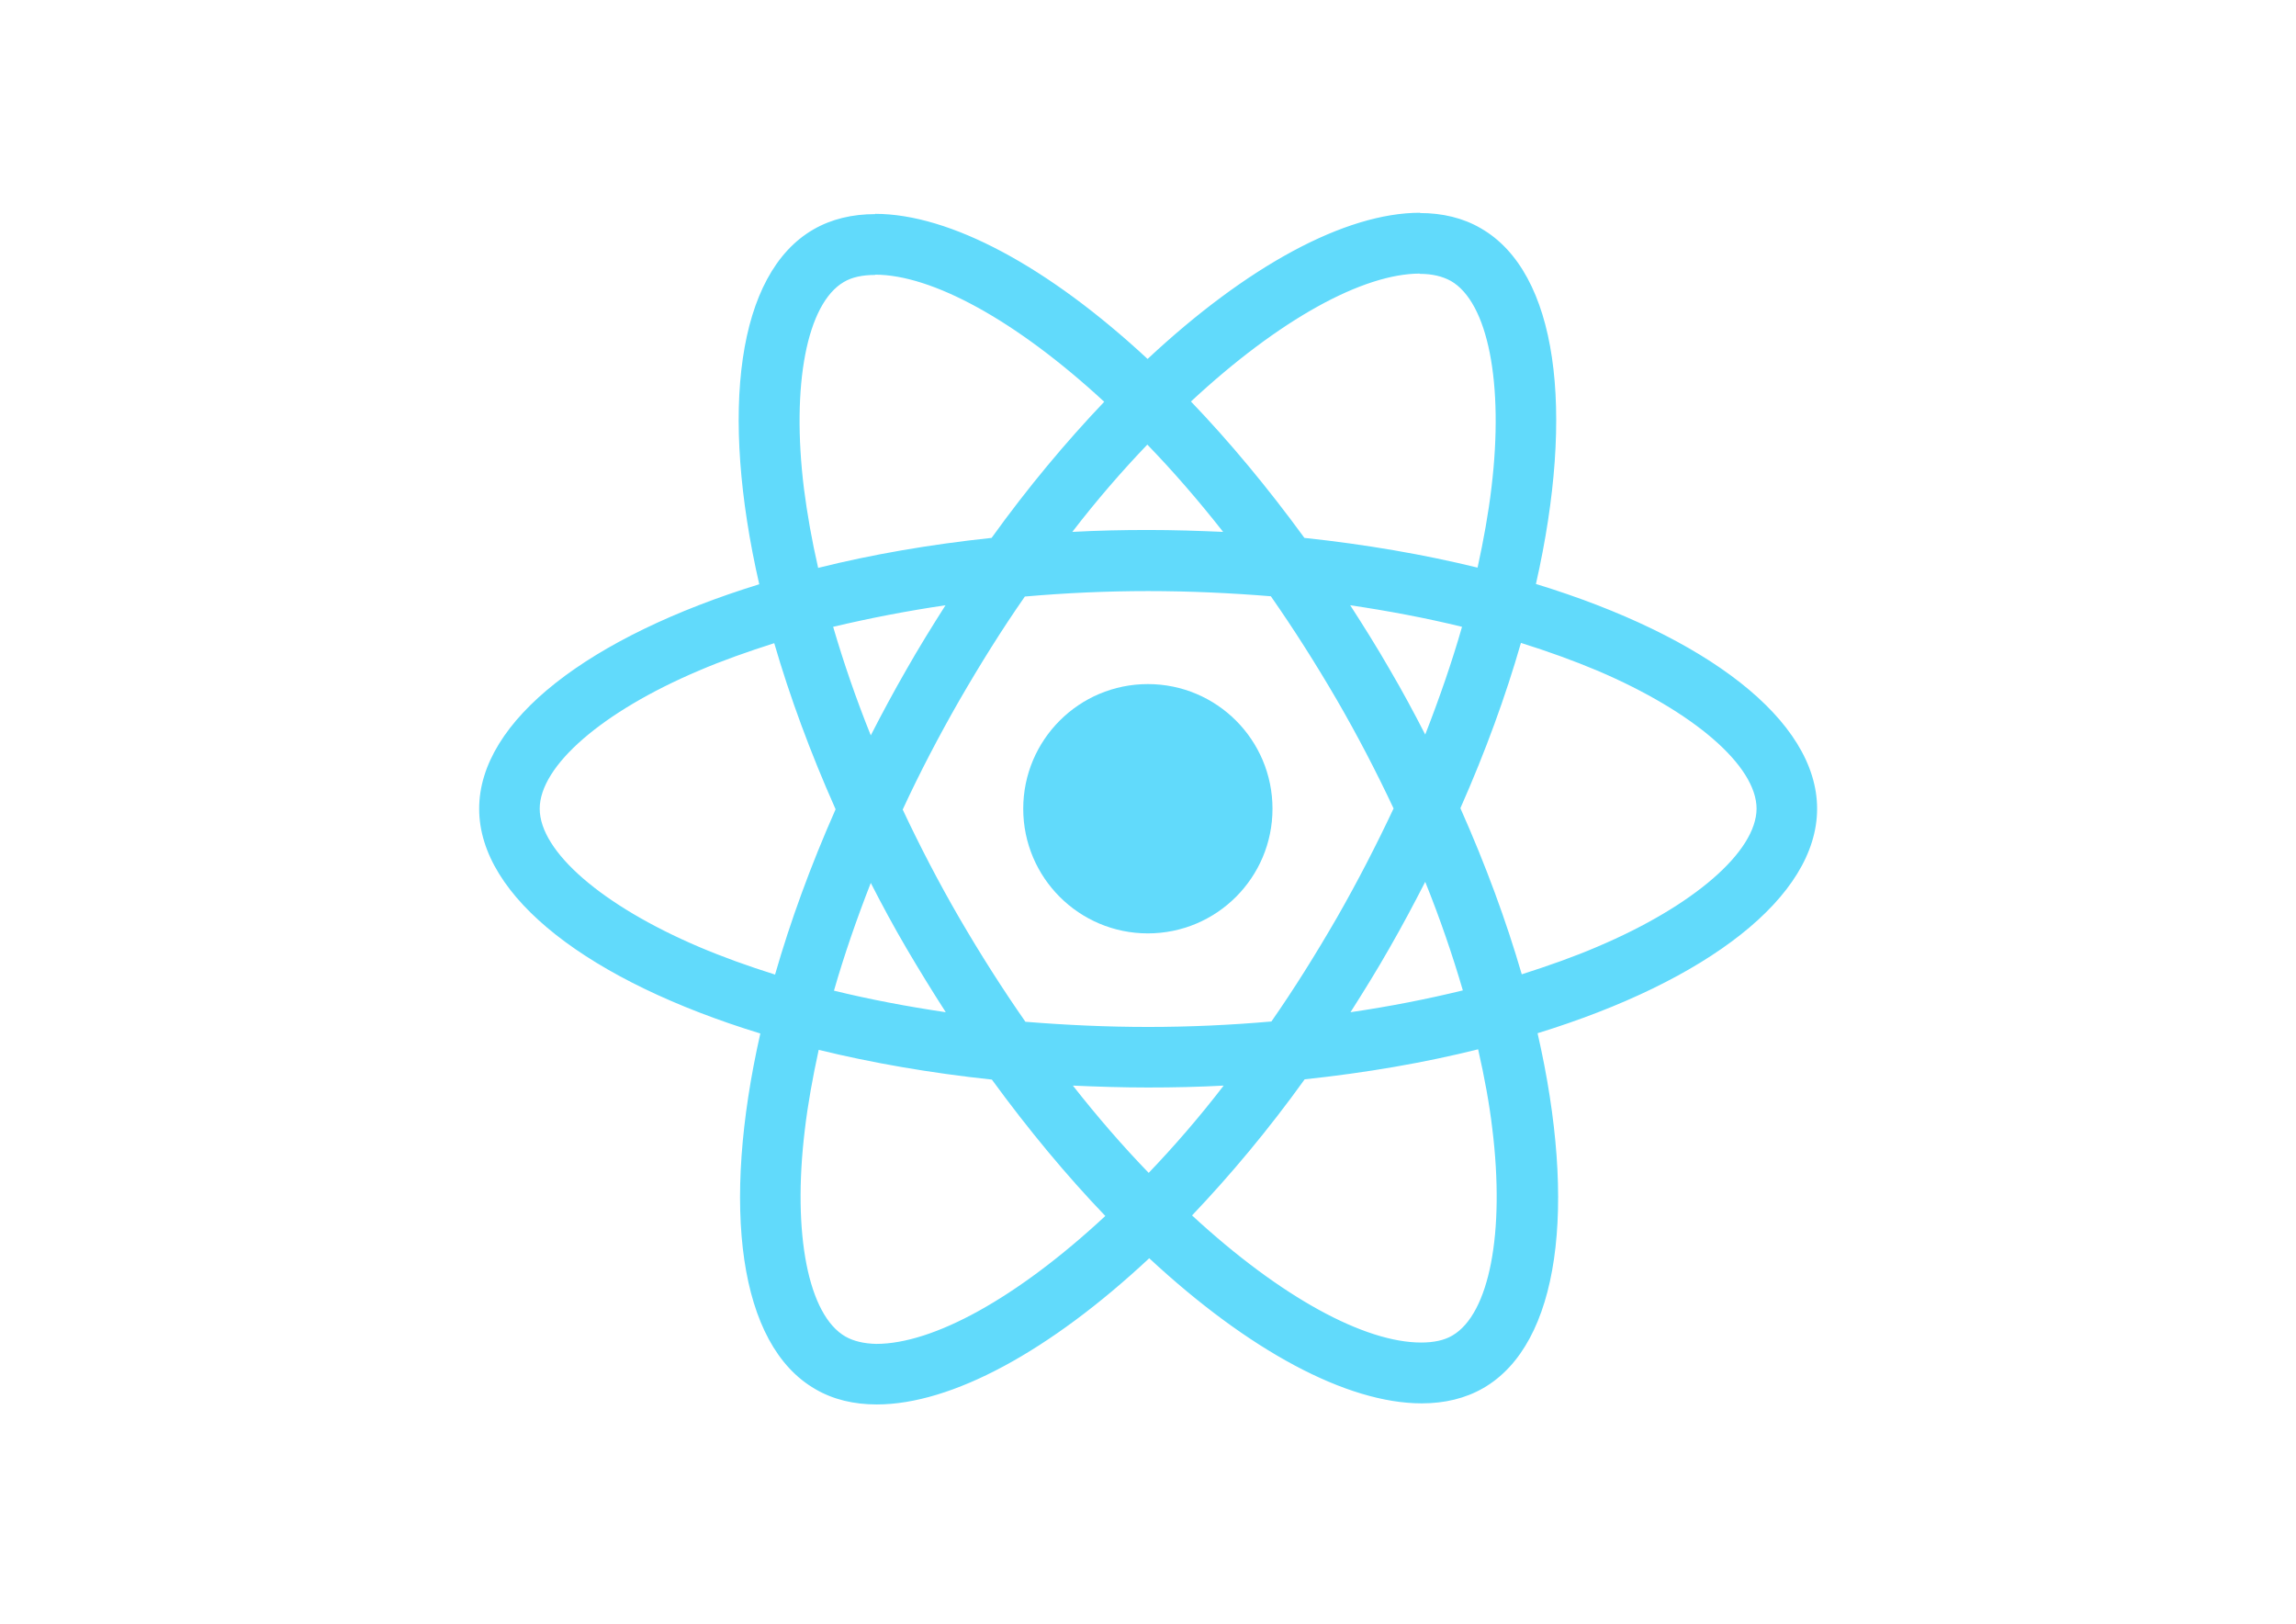
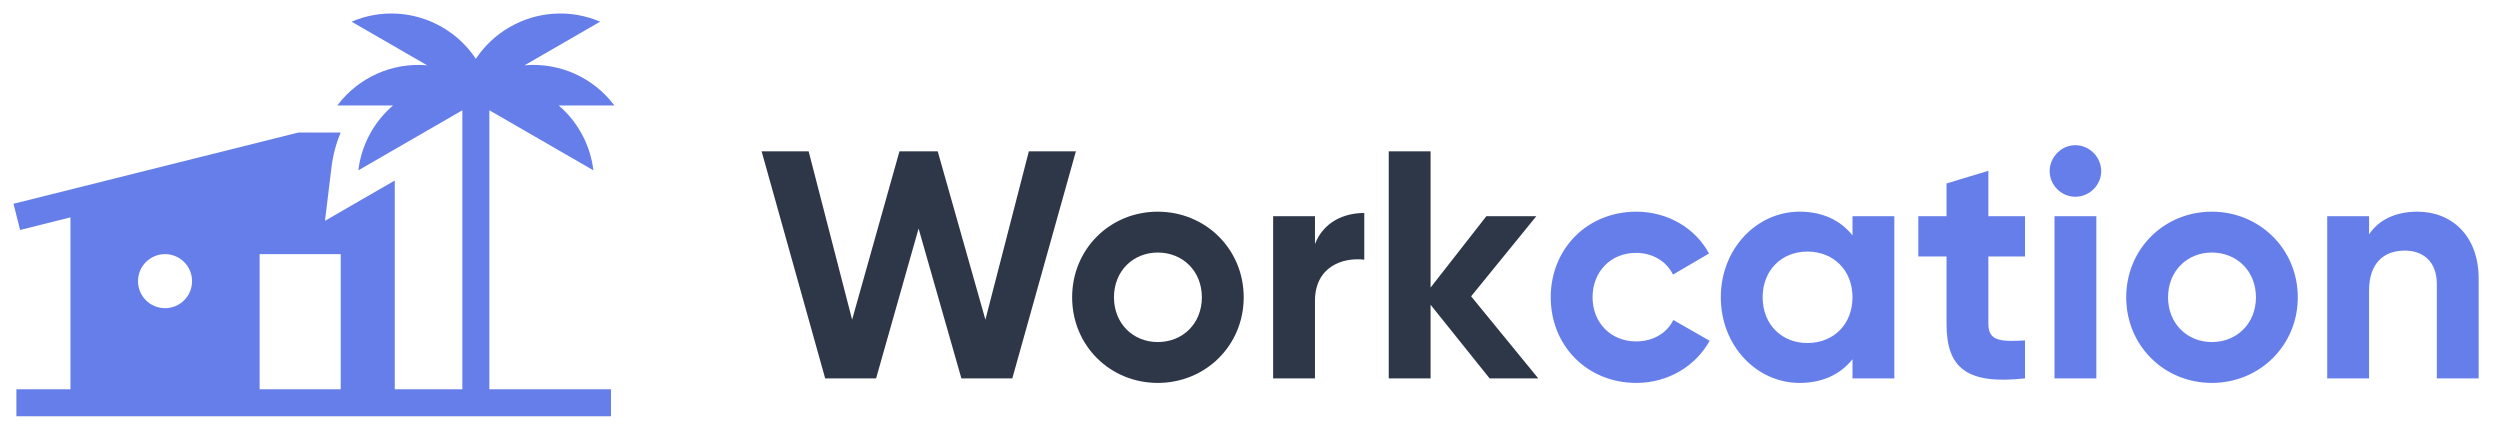
- <svg xmlns="http://www.w3.org/2000/svg" viewBox="0 0 841.9 595.3">
-   <g fill="#61DAFB">
-     <path d="M666.3 296.5c0-32.5-40.7-63.3-103.1-82.4 14.4-63.6 8-114.2-20.2-130.4-6.5-3.8-14.1-5.6-22.4-5.6v22.3c4.6 0 8.3.9 11.4 2.6 13.6 7.8 19.5 37.5 14.9 75.7-1.1 9.4-2.9 19.3-5.1 29.4-19.6-4.8-41-8.5-63.5-10.9-13.5-18.5-27.5-35.3-41.6-50 32.6-30.3 63.2-46.9 84-46.9V78c-27.5 0-63.5 19.6-99.9 53.6-36.4-33.8-72.4-53.2-99.9-53.2v22.3c20.7 0 51.4 16.5 84 46.6-14 14.7-28 31.4-41.3 49.9-22.6 2.4-44 6.1-63.6 11-2.3-10-4-19.7-5.2-29-4.7-38.2 1.1-67.9 14.6-75.8 3-1.8 6.9-2.6 11.5-2.6V78.5c-8.4 0-16 1.8-22.6 5.6-28.1 16.2-34.4 66.7-19.9 130.1-62.2 19.2-102.7 49.9-102.7 82.3 0 32.5 40.7 63.3 103.1 82.4-14.4 63.6-8 114.2 20.2 130.4 6.5 3.8 14.1 5.6 22.5 5.6 27.5 0 63.5-19.6 99.9-53.6 36.4 33.8 72.4 53.2 99.9 53.2 8.4 0 16-1.8 22.6-5.6 28.1-16.2 34.4-66.7 19.9-130.1 62-19.1 102.5-49.9 102.5-82.3zm-130.2-66.7c-3.7 12.9-8.3 26.2-13.5 39.5-4.1-8-8.4-16-13.1-24-4.6-8-9.5-15.8-14.4-23.4 14.2 2.1 27.9 4.7 41 7.9zm-45.8 106.5c-7.8 13.5-15.8 26.3-24.1 38.2-14.9 1.3-30 2-45.2 2-15.1 0-30.2-.7-45-1.9-8.3-11.9-16.4-24.6-24.2-38-7.6-13.1-14.5-26.4-20.8-39.8 6.2-13.4 13.2-26.8 20.7-39.9 7.8-13.5 15.8-26.3 24.1-38.2 14.9-1.3 30-2 45.2-2 15.1 0 30.2.7 45 1.9 8.3 11.9 16.4 24.6 24.2 38 7.6 13.1 14.5 26.4 20.8 39.8-6.3 13.4-13.2 26.8-20.7 39.9zm32.3-13c5.4 13.4 10 26.8 13.8 39.8-13.1 3.2-26.9 5.9-41.2 8 4.9-7.7 9.8-15.6 14.4-23.7 4.6-8 8.9-16.1 13-24.1zM421.2 430c-9.3-9.6-18.6-20.3-27.8-32 9 .4 18.2.7 27.5.7 9.4 0 18.7-.2 27.8-.7-9 11.7-18.3 22.4-27.5 32zm-74.4-58.9c-14.2-2.1-27.9-4.7-41-7.9 3.7-12.9 8.3-26.2 13.5-39.5 4.1 8 8.4 16 13.1 24 4.7 8 9.5 15.8 14.4 23.4zM420.7 163c9.3 9.6 18.6 20.3 27.8 32-9-.4-18.2-.7-27.5-.7-9.4 0-18.7.2-27.8.7 9-11.7 18.3-22.4 27.5-32zm-74 58.9c-4.9 7.7-9.8 15.6-14.4 23.7-4.6 8-8.9 16-13 24-5.4-13.4-10-26.8-13.8-39.8 13.1-3.1 26.9-5.8 41.2-7.9zm-90.5 125.2c-35.4-15.1-58.3-34.9-58.3-50.6 0-15.7 22.9-35.6 58.3-50.6 8.6-3.7 18-7 27.7-10.1 5.7 19.6 13.2 40 22.5 60.9-9.2 20.8-16.6 41.1-22.2 60.6-9.9-3.1-19.3-6.5-28-10.2zM310 490c-13.6-7.8-19.5-37.5-14.9-75.7 1.1-9.4 2.9-19.3 5.1-29.4 19.6 4.8 41 8.5 63.5 10.9 13.5 18.5 27.5 35.3 41.6 50-32.6 30.3-63.2 46.9-84 46.9-4.5-.1-8.3-1-11.3-2.7zm237.2-76.2c4.7 38.2-1.1 67.9-14.6 75.8-3 1.8-6.9 2.6-11.5 2.6-20.7 0-51.4-16.5-84-46.6 14-14.7 28-31.4 41.3-49.9 22.6-2.4 44-6.1 63.6-11 2.3 10.1 4.1 19.8 5.2 29.1zm38.5-66.7c-8.6 3.7-18 7-27.7 10.1-5.7-19.6-13.2-40-22.5-60.9 9.2-20.8 16.6-41.1 22.2-60.6 9.9 3.1 19.3 6.5 28.1 10.2 35.4 15.1 58.3 34.9 58.3 50.6-.1 15.7-23 35.6-58.4 50.6zM320.8 78.4z" />
-     <circle cx="420.9" cy="296.5" r="45.7" />
-     <path d="M520.5 78.1z" />
-   </g>
+ <svg xmlns="http://www.w3.org/2000/svg" fill="none" viewBox="0 0 185 32">
+   <path d="m121.09 28.336c2.352 0 4.392-1.248 5.424-3.12l-2.688-1.536c-.48.984-1.512 1.584-2.76 1.584-1.848 0-3.216-1.368-3.216-3.264 0-1.92 1.368-3.288 3.216-3.288 1.224 0 2.256.624 2.736 1.608l2.664-1.56c-.984-1.848-3.024-3.096-5.376-3.096-3.648 0-6.336 2.76-6.336 6.336s2.688 6.336 6.336 6.336zm15.994-12.336v1.416c-.864-1.08-2.16-1.752-3.912-1.752-3.192 0-5.832 2.76-5.832 6.336s2.64 6.336 5.832 6.336c1.752 0 3.048-.672 3.912-1.752v1.416h3.096v-12zm-3.336 9.384c-1.896 0-3.312-1.368-3.312-3.384s1.416-3.384 3.312-3.384c1.92 0 3.336 1.368 3.336 3.384s-1.416 3.384-3.336 3.384zm16.103-6.408v-2.976h-2.712v-3.36l-3.096.936v2.424h-2.088v2.976h2.088v4.992c0 3.24 1.464 4.512 5.808 4.032v-2.808c-1.776.096-2.712.072-2.712-1.224v-4.992zm3.719-4.416c1.056 0 1.92-.864 1.92-1.896s-.864-1.92-1.92-1.92c-1.032 0-1.896.888-1.896 1.92s.864 1.896 1.896 1.896zm-1.536 13.44h3.096v-12h-3.096zm11.642.336c3.528 0 6.36-2.76 6.36-6.336s-2.832-6.336-6.36-6.336-6.336 2.76-6.336 6.336 2.808 6.336 6.336 6.336zm0-3.024c-1.824 0-3.24-1.368-3.24-3.312s1.416-3.312 3.24-3.312c1.848 0 3.264 1.368 3.264 3.312s-1.416 3.312-3.264 3.312zm15.21-9.648c-1.608 0-2.856.6-3.576 1.68v-1.344h-3.096v12h3.096v-6.48c0-2.088 1.128-2.976 2.64-2.976 1.392 0 2.376.84 2.376 2.472v6.984h3.096v-7.368c0-3.192-1.992-4.968-4.536-4.968z" fill="#667eea" />
+   <path d="m61.063 28h3.768l3.144-11.088 3.168 11.088h3.768l4.704-16.8h-3.48l-3.215 12.456-3.529-12.456h-2.831l-3.504 12.456-3.216-12.456h-3.48zm24.611.336c3.528 0 6.36-2.76 6.36-6.336s-2.832-6.336-6.36-6.336-6.336 2.76-6.336 6.336 2.808 6.336 6.336 6.336zm0-3.024c-1.824 0-3.24-1.368-3.24-3.312s1.416-3.312 3.24-3.312c1.848 0 3.264 1.368 3.264 3.312s-1.416 3.312-3.264 3.312zm11.634-7.248v-2.064h-3.096v12h3.096v-5.736c0-2.52 2.04-3.24 3.648-3.048v-3.456c-1.512 0-3.024.672-3.648 2.304zm16.523 9.936-4.968-6.072 4.824-5.928h-3.696l-4.128 5.28v-10.08h-3.096v16.8h3.096v-5.448l4.368 5.448z" fill="#2d3748" />
+   <path clip-rule="evenodd" d="m43.911 12.604-7.698-4.444v20.645h9v2h-44v-2h4v-12.72l-3.728.933-.485-1.94 21.09-5.273h3.122a9.552 9.552 0 0 0 -.68 2.559l-.483 3.975 5.164-2.982v15.448h5v-20.644l-7.696 4.444a7.502 7.502 0 0 1 2.565-4.8h-4.12a7.489 7.489 0 0 1 6.646-2.973l-5.591-3.228a7.488 7.488 0 0 1 6.696.402c1.039.6 1.88 1.41 2.5 2.347a7.461 7.461 0 0 1 2.5-2.347 7.49 7.49 0 0 1 6.698-.402l-5.593 3.228a7.488 7.488 0 0 1 6.646 2.973h-4.12a7.498 7.498 0 0 1 2.567 4.8zm-18.698 16.201v-10h-6v10zm-11-8a2 2 0 1 1 -4 0 2 2 0 0 1 4 0z" fill="#667eea" fill-rule="evenodd" />
</svg>
